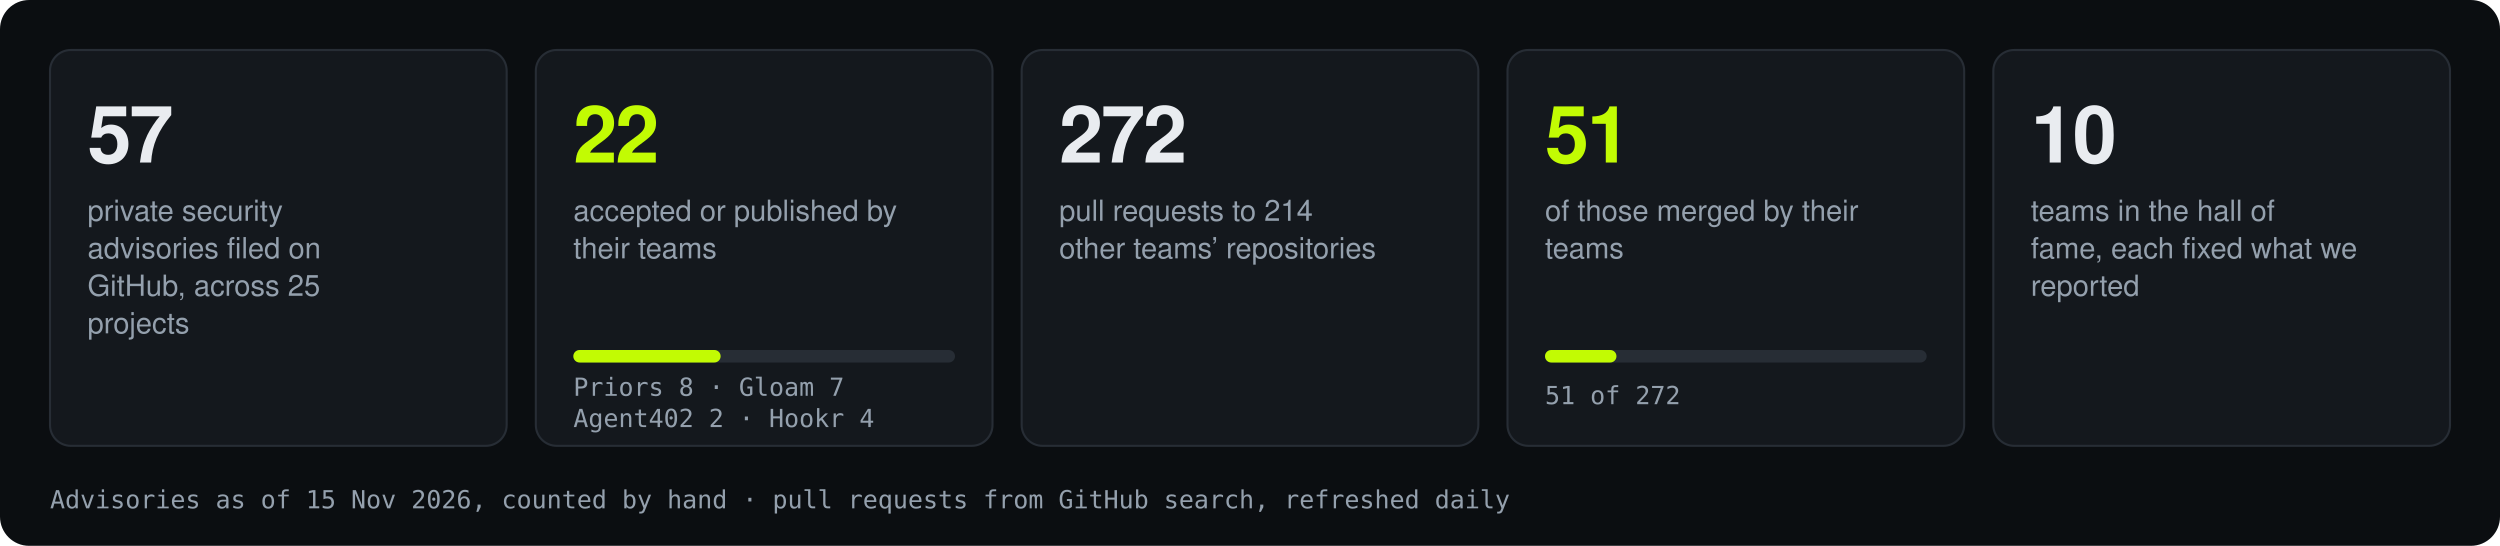
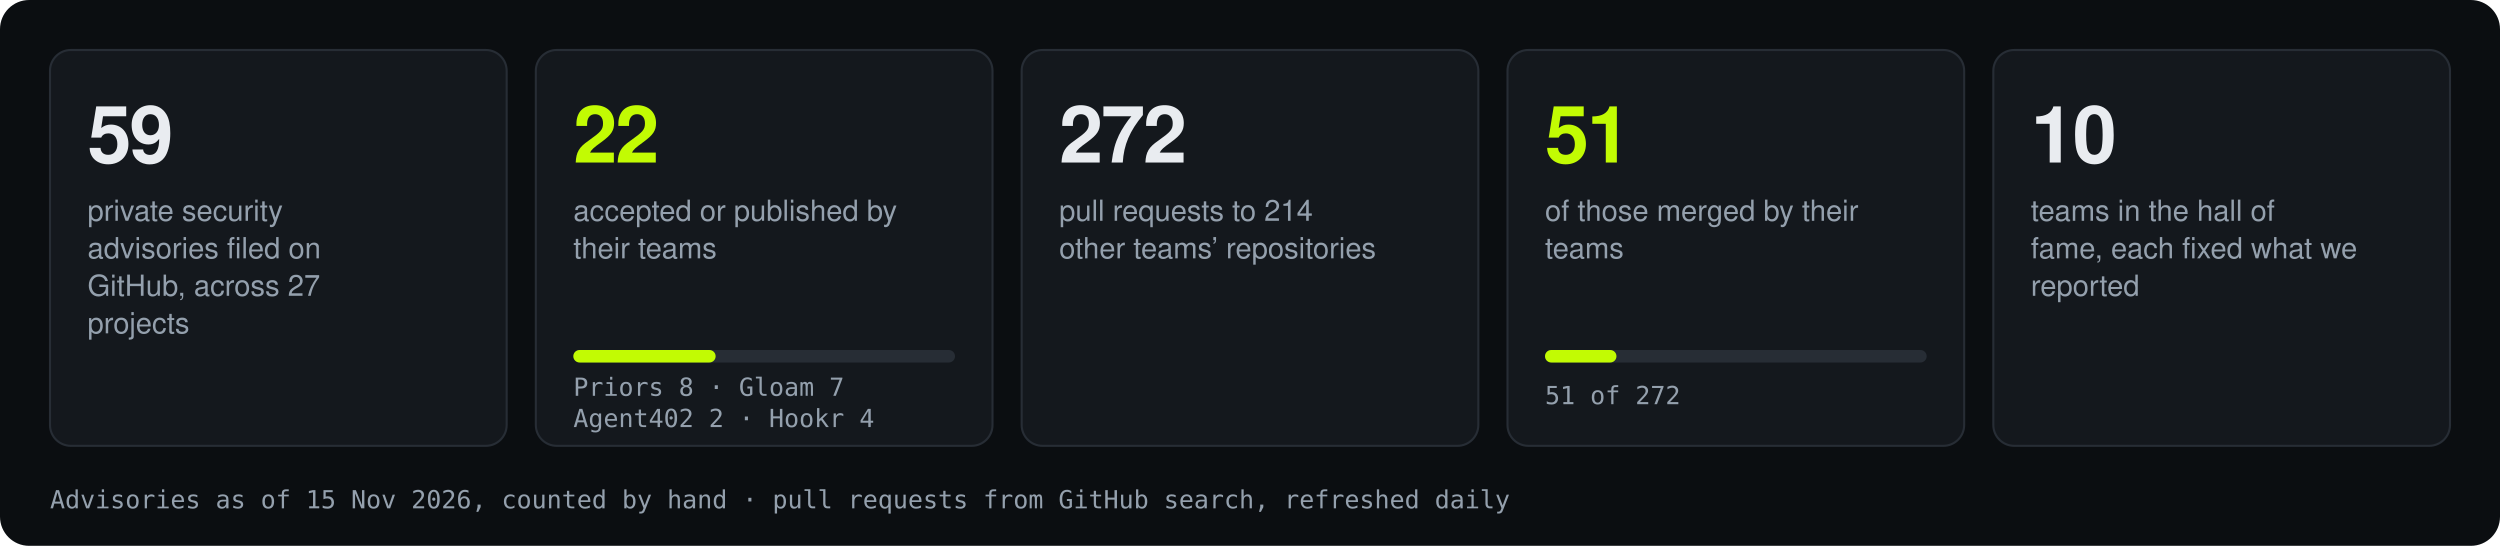
- <svg xmlns="http://www.w3.org/2000/svg" width="1200" height="262" viewBox="0 0 1200 262" role="img" aria-label="57 private security advisories filed on GitHub across 25 projects, 22 accepted or published; 272 pull requests to 214 other teams' repositories, 51 merged; 10 teams in the hall of fame">
+ <svg xmlns="http://www.w3.org/2000/svg" width="1200" height="262" viewBox="0 0 1200 262" role="img" aria-label="59 private security advisories filed on GitHub across 27 projects, 22 accepted or published; 272 pull requests to 214 other teams' repositories, 51 merged; 10 teams in the hall of fame">
  <style>.g{transform-box:fill-box;transform-origin:left;animation:grow 1.2s ease-out both}@keyframes grow{from{transform:scaleX(0)}}@media (prefers-reduced-motion: reduce){*{animation:none!important}}</style>
  <rect width="1200" height="262" rx="14" fill="#0B0E11" />
  <g>
    <rect x="24.0" y="24" width="219.2" height="190" rx="10" fill="#14181D" stroke="#272D35" />
-     <text x="42.0" y="78" font-family="-apple-system,BlinkMacSystemFont,'Segoe UI',Helvetica,Arial,sans-serif" font-size="38" font-weight="700" letter-spacing="-1" fill="#E9ECF0">57</text>
+     <text x="42.0" y="78" font-family="-apple-system,BlinkMacSystemFont,'Segoe UI',Helvetica,Arial,sans-serif" font-size="38" font-weight="700" letter-spacing="-1" fill="#E9ECF0">59</text>
    <text x="42.0" y="106" text-anchor="start" font-family="-apple-system,BlinkMacSystemFont,'Segoe UI',Helvetica,Arial,sans-serif" font-size="14" font-weight="400" fill="#94A0AD">private security</text>
    <text x="42.0" y="124" text-anchor="start" font-family="-apple-system,BlinkMacSystemFont,'Segoe UI',Helvetica,Arial,sans-serif" font-size="14" font-weight="400" fill="#94A0AD">advisories filed on</text>
-     <text x="42.0" y="142" text-anchor="start" font-family="-apple-system,BlinkMacSystemFont,'Segoe UI',Helvetica,Arial,sans-serif" font-size="14" font-weight="400" fill="#94A0AD">GitHub, across 25</text>
+     <text x="42.0" y="142" text-anchor="start" font-family="-apple-system,BlinkMacSystemFont,'Segoe UI',Helvetica,Arial,sans-serif" font-size="14" font-weight="400" fill="#94A0AD">GitHub, across 27</text>
    <text x="42.0" y="160" text-anchor="start" font-family="-apple-system,BlinkMacSystemFont,'Segoe UI',Helvetica,Arial,sans-serif" font-size="14" font-weight="400" fill="#94A0AD">projects</text>
  </g>
  <g>
    <rect x="257.2" y="24" width="219.2" height="190" rx="10" fill="#14181D" stroke="#272D35" />
    <text x="275.2" y="78" font-family="-apple-system,BlinkMacSystemFont,'Segoe UI',Helvetica,Arial,sans-serif" font-size="38" font-weight="700" letter-spacing="-1" fill="#C2FB03">22</text>
    <text x="275.2" y="106" text-anchor="start" font-family="-apple-system,BlinkMacSystemFont,'Segoe UI',Helvetica,Arial,sans-serif" font-size="14" font-weight="400" fill="#94A0AD">accepted or published by</text>
    <text x="275.2" y="124" text-anchor="start" font-family="-apple-system,BlinkMacSystemFont,'Segoe UI',Helvetica,Arial,sans-serif" font-size="14" font-weight="400" fill="#94A0AD">their teams</text>
    <rect x="275.2" y="168" width="183.2" height="6" rx="3" fill="#272D35" />
-     <rect class="g" style="animation-delay:0.35s" x="275.2" y="168" width="70.7" height="6" rx="3" fill="#C2FB03" />
+     <rect class="g" style="animation-delay:0.35s" x="275.2" y="168" width="68.3" height="6" rx="3" fill="#C2FB03" />
    <text x="275.2" y="190" font-family="ui-monospace,SFMono-Regular,'SF Mono',Menlo,Consolas,monospace" font-size="12" fill="#94A0AD">Priors 8 · Gloam 7</text>
    <text x="275.2" y="205" font-family="ui-monospace,SFMono-Regular,'SF Mono',Menlo,Consolas,monospace" font-size="12" fill="#94A0AD">Agent402 2 · Hookr 4</text>
  </g>
  <g>
    <rect x="490.4" y="24" width="219.2" height="190" rx="10" fill="#14181D" stroke="#272D35" />
    <text x="508.4" y="78" font-family="-apple-system,BlinkMacSystemFont,'Segoe UI',Helvetica,Arial,sans-serif" font-size="38" font-weight="700" letter-spacing="-1" fill="#E9ECF0">272</text>
    <text x="508.4" y="106" text-anchor="start" font-family="-apple-system,BlinkMacSystemFont,'Segoe UI',Helvetica,Arial,sans-serif" font-size="14" font-weight="400" fill="#94A0AD">pull requests to 214</text>
    <text x="508.4" y="124" text-anchor="start" font-family="-apple-system,BlinkMacSystemFont,'Segoe UI',Helvetica,Arial,sans-serif" font-size="14" font-weight="400" fill="#94A0AD">other teams’ repositories</text>
  </g>
  <g>
    <rect x="723.6" y="24" width="219.2" height="190" rx="10" fill="#14181D" stroke="#272D35" />
    <text x="741.6" y="78" font-family="-apple-system,BlinkMacSystemFont,'Segoe UI',Helvetica,Arial,sans-serif" font-size="38" font-weight="700" letter-spacing="-1" fill="#C2FB03">51</text>
    <text x="741.6" y="106" text-anchor="start" font-family="-apple-system,BlinkMacSystemFont,'Segoe UI',Helvetica,Arial,sans-serif" font-size="14" font-weight="400" fill="#94A0AD">of those merged by their</text>
    <text x="741.6" y="124" text-anchor="start" font-family="-apple-system,BlinkMacSystemFont,'Segoe UI',Helvetica,Arial,sans-serif" font-size="14" font-weight="400" fill="#94A0AD">teams</text>
    <rect x="741.6" y="168" width="183.2" height="6" rx="3" fill="#272D35" />
    <rect class="g" style="animation-delay:0.65s" x="741.6" y="168" width="34.3" height="6" rx="3" fill="#C2FB03" />
    <text x="741.6" y="194" font-family="ui-monospace,SFMono-Regular,'SF Mono',Menlo,Consolas,monospace" font-size="12" fill="#94A0AD">51 of 272</text>
  </g>
  <g>
    <rect x="956.8" y="24" width="219.2" height="190" rx="10" fill="#14181D" stroke="#272D35" />
    <text x="974.8" y="78" font-family="-apple-system,BlinkMacSystemFont,'Segoe UI',Helvetica,Arial,sans-serif" font-size="38" font-weight="700" letter-spacing="-1" fill="#E9ECF0">10</text>
    <text x="974.8" y="106" text-anchor="start" font-family="-apple-system,BlinkMacSystemFont,'Segoe UI',Helvetica,Arial,sans-serif" font-size="14" font-weight="400" fill="#94A0AD">teams in the hall of</text>
    <text x="974.8" y="124" text-anchor="start" font-family="-apple-system,BlinkMacSystemFont,'Segoe UI',Helvetica,Arial,sans-serif" font-size="14" font-weight="400" fill="#94A0AD">fame, each fixed what we</text>
    <text x="974.8" y="142" text-anchor="start" font-family="-apple-system,BlinkMacSystemFont,'Segoe UI',Helvetica,Arial,sans-serif" font-size="14" font-weight="400" fill="#94A0AD">reported</text>
  </g>
  <text x="24" y="244" font-family="ui-monospace,SFMono-Regular,'SF Mono',Menlo,Consolas,monospace" font-size="12" fill="#94A0AD">Advisories as of 15 Nov 2026, counted by hand · pull requests from GitHub search, refreshed daily</text>
</svg>
